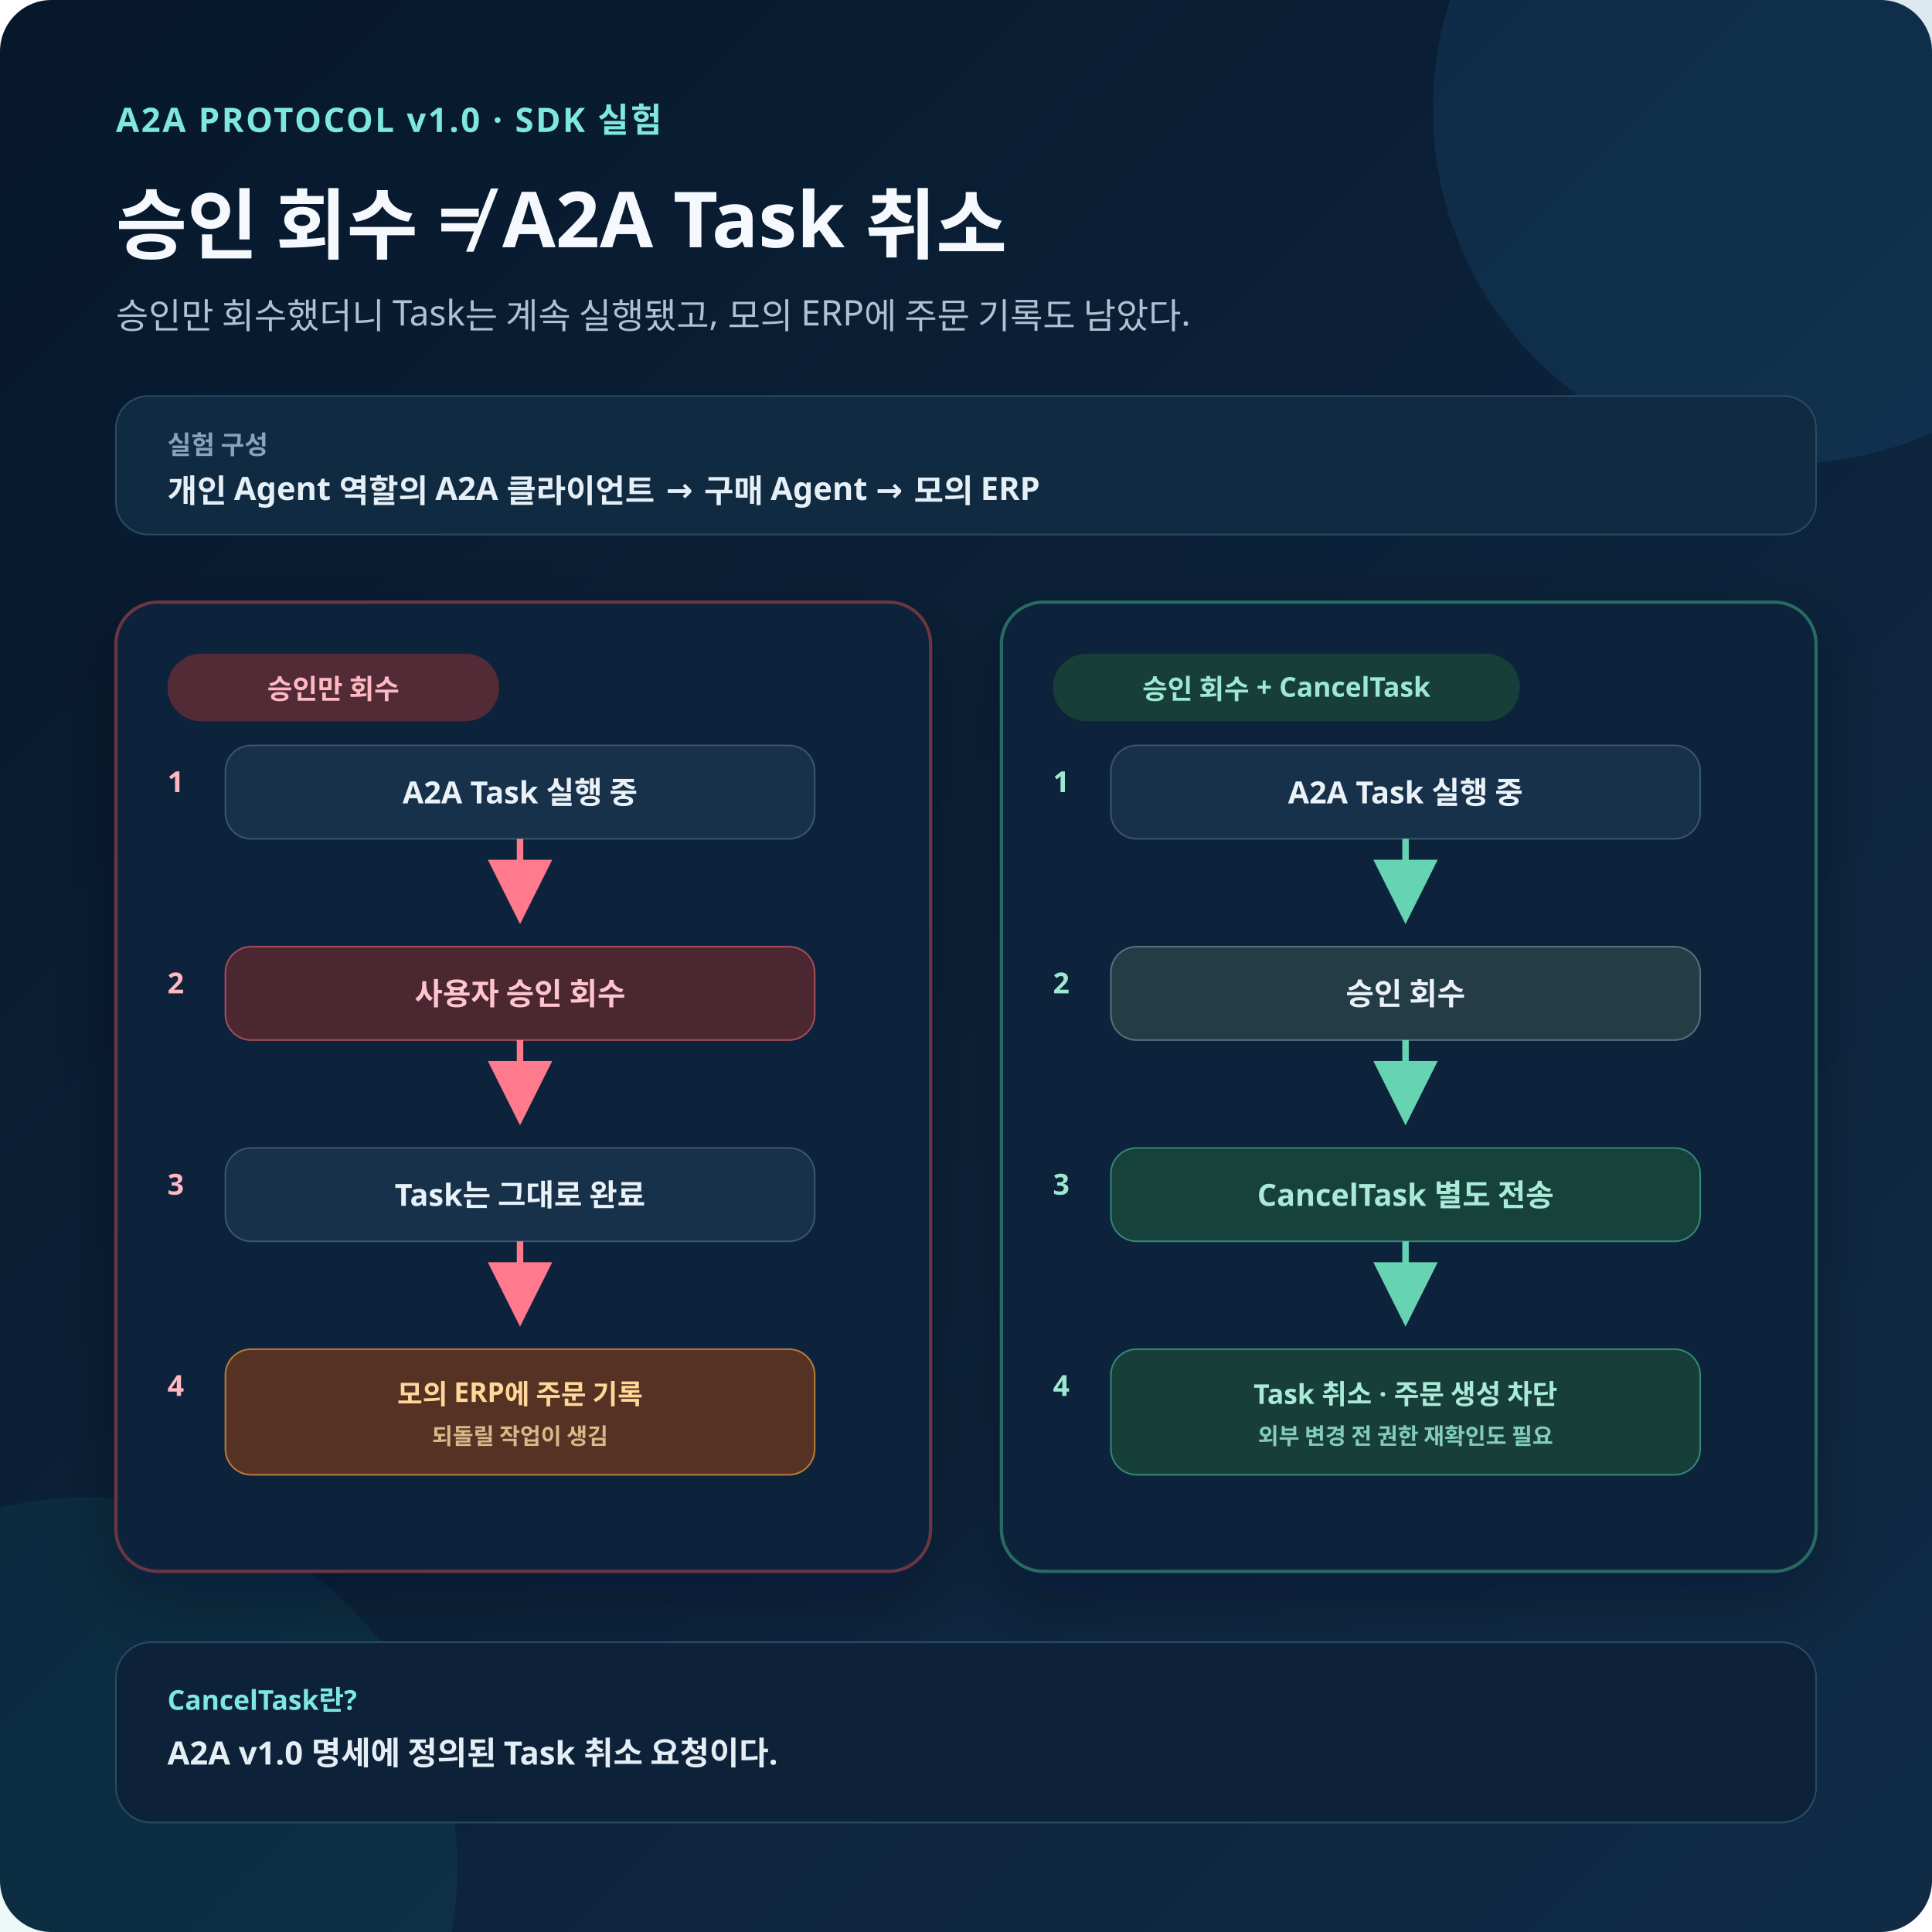
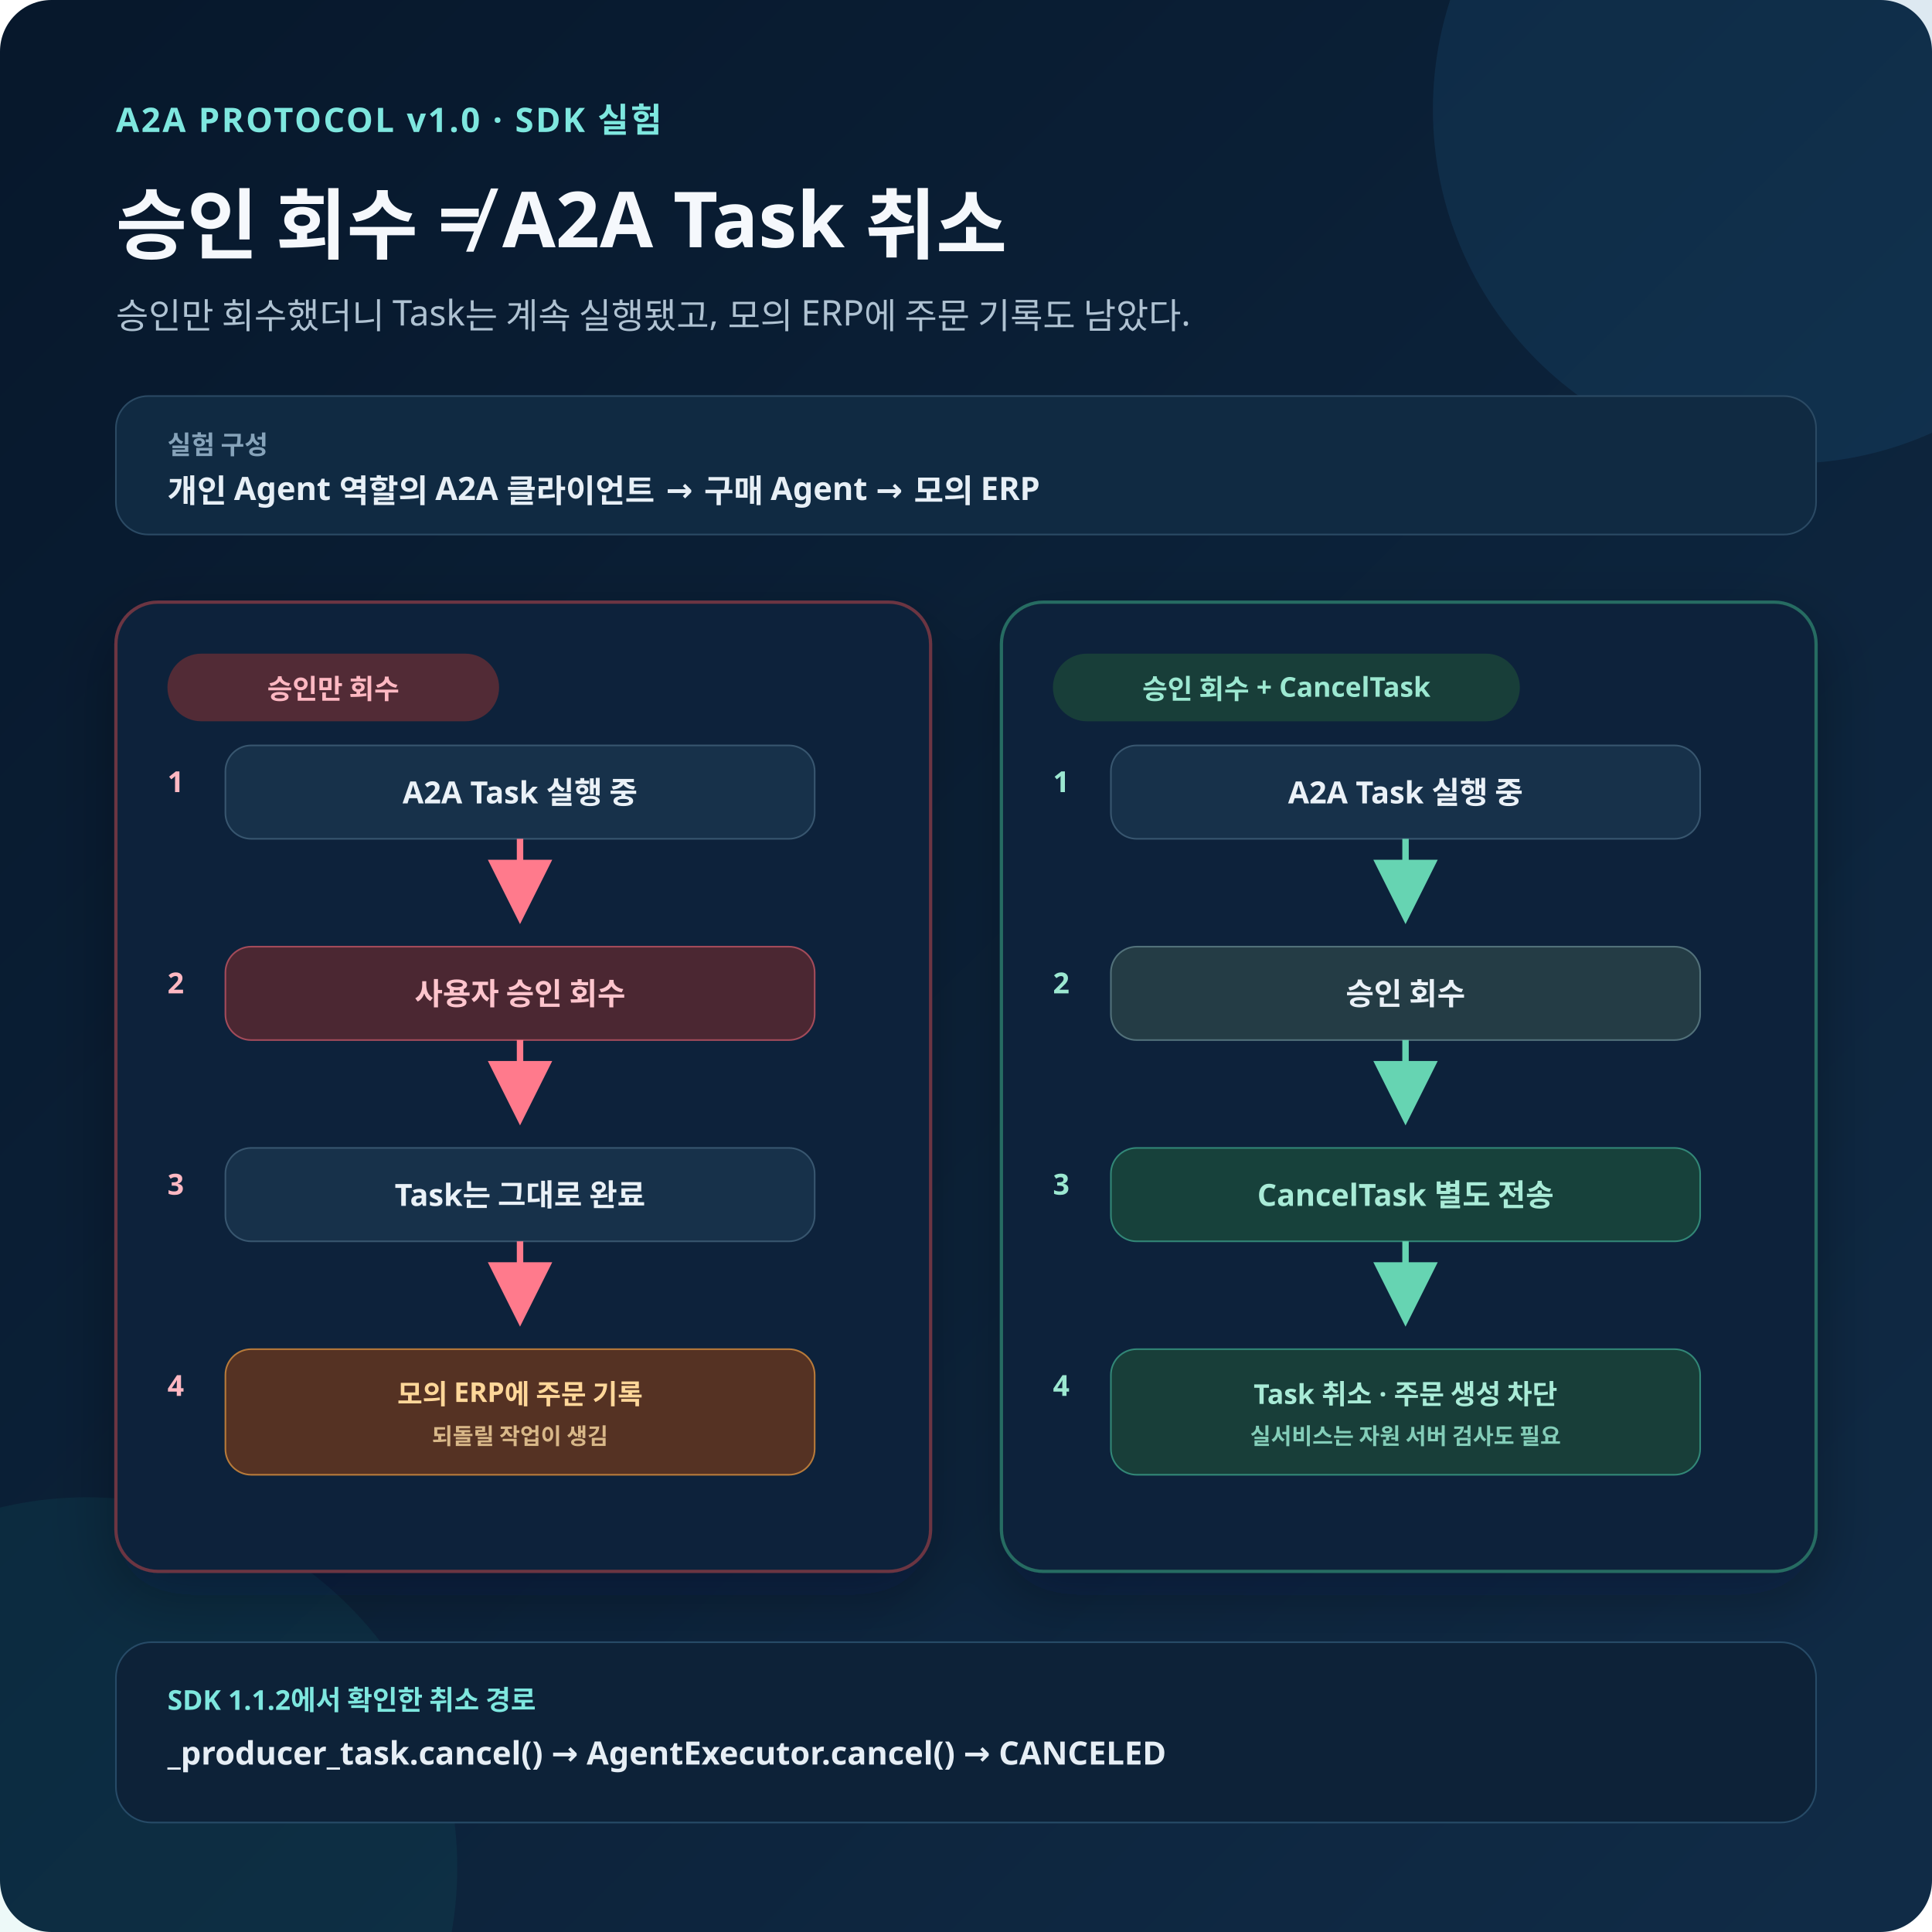
<svg xmlns="http://www.w3.org/2000/svg" width="1200" height="1200" viewBox="0 0 1200 1200" fill="none" role="img" aria-labelledby="title desc">
  <defs>
    <linearGradient id="background" x1="40" y1="30" x2="1160" y2="1170" gradientUnits="userSpaceOnUse">
      <stop stop-color="#07182C" />
      <stop offset="1" stop-color="#102B46" />
    </linearGradient>
    <filter id="shadow" x="-20%" y="-20%" width="140%" height="150%">
      <feDropShadow dx="0" dy="14" stdDeviation="20" flood-color="#020B14" flood-opacity="0.32" />
    </filter>
    <marker id="arrowRed" markerWidth="10" markerHeight="10" refX="8" refY="5" orient="auto">
      <path d="M0 0L10 5L0 10V0Z" fill="#FF7A8C" />
    </marker>
    <marker id="arrowGreen" markerWidth="10" markerHeight="10" refX="8" refY="5" orient="auto">
      <path d="M0 0L10 5L0 10V0Z" fill="#66D4B2" />
    </marker>
  </defs>
  <rect width="1200" height="1200" rx="32" fill="url(#background)" />
  <circle cx="1110" cy="68" r="220" fill="#2975A6" fill-opacity="0.16" />
  <circle cx="54" cy="1160" r="230" fill="#25B7AD" fill-opacity="0.08" />
  <g font-family="Pretendard, Apple SD Gothic Neo, sans-serif">
    <text x="72" y="82" fill="#7EE7DF" font-size="21" font-weight="700" letter-spacing="1.2">A2A PROTOCOL v1.0 · SDK 실험</text>
    <text x="72" y="157" fill="#F5F8FC" font-size="48" font-weight="760">승인 회수 ≠ A2A Task 취소</text>
    <text x="72" y="204" fill="#AFC2D2" font-size="22">승인만 회수했더니 Task는 계속 실행됐고, 모의 ERP에 주문 기록도 남았다.</text>
    <rect x="72" y="246" width="1056" height="86" rx="20" fill="#102A42" stroke="#2B4A64" />
    <text x="104" y="282" fill="#86A3BA" font-size="16" font-weight="700">실험 구성</text>
    <text x="104" y="312" fill="#E7EFF6" font-size="20" font-weight="650">개인 Agent 역할의 A2A 클라이언트  →  구매 Agent  →  모의 ERP</text>
    <g filter="url(#shadow)">
      <rect x="72" y="374" width="506" height="602" rx="26" fill="#10243A" stroke="#6C3543" stroke-width="2" />
      <rect x="622" y="374" width="506" height="602" rx="26" fill="#10243A" stroke="#286C62" stroke-width="2" />
    </g>
    <rect x="104" y="406" width="206" height="42" rx="21" fill="#522B36" />
    <text x="207" y="434" fill="#FFB8C2" font-size="17" font-weight="750" text-anchor="middle">승인만 회수</text>
    <text x="104" y="492" fill="#FFB8C2" font-size="18" font-weight="700">1</text>
    <rect x="140" y="463" width="366" height="58" rx="16" fill="#17314A" stroke="#38566F" />
    <text x="323" y="499" fill="#EAF1F7" font-size="19" font-weight="700" text-anchor="middle">A2A Task 실행 중</text>
    <line x1="323" y1="521" x2="323" y2="566" stroke="#FF7A8C" stroke-width="4" marker-end="url(#arrowRed)" />
    <text x="104" y="617" fill="#FFB8C2" font-size="18" font-weight="700">2</text>
    <rect x="140" y="588" width="366" height="58" rx="16" fill="#4B2732" stroke="#A34B5A" />
    <text x="323" y="624" fill="#FFC5CD" font-size="19" font-weight="700" text-anchor="middle">사용자 승인 회수</text>
    <line x1="323" y1="646" x2="323" y2="691" stroke="#FF7A8C" stroke-width="4" marker-end="url(#arrowRed)" />
    <text x="104" y="742" fill="#FFB8C2" font-size="18" font-weight="700">3</text>
    <rect x="140" y="713" width="366" height="58" rx="16" fill="#17314A" stroke="#38566F" />
    <text x="323" y="749" fill="#EAF1F7" font-size="19" font-weight="700" text-anchor="middle">Task는 그대로 완료</text>
    <line x1="323" y1="771" x2="323" y2="816" stroke="#FF7A8C" stroke-width="4" marker-end="url(#arrowRed)" />
    <text x="104" y="867" fill="#FFB8C2" font-size="18" font-weight="700">4</text>
    <rect x="140" y="838" width="366" height="78" rx="16" fill="#553223" stroke="#B77A3A" />
    <text x="323" y="872" fill="#FFD799" font-size="17" font-weight="700" text-anchor="middle">모의 ERP에 주문 기록</text>
    <text x="323" y="897" fill="#D8B788" font-size="14" font-weight="650" text-anchor="middle">되돌릴 작업이 생김</text>
    <rect x="654" y="406" width="290" height="42" rx="21" fill="#183E39" />
    <text x="799" y="434" fill="#9CE8D1" font-size="17" font-weight="750" text-anchor="middle">승인 회수 + CancelTask</text>
    <text x="654" y="492" fill="#9CE8D1" font-size="18" font-weight="700">1</text>
    <rect x="690" y="463" width="366" height="58" rx="16" fill="#17314A" stroke="#38566F" />
    <text x="873" y="499" fill="#EAF1F7" font-size="19" font-weight="700" text-anchor="middle">A2A Task 실행 중</text>
    <line x1="873" y1="521" x2="873" y2="566" stroke="#66D4B2" stroke-width="4" marker-end="url(#arrowGreen)" />
    <text x="654" y="617" fill="#9CE8D1" font-size="18" font-weight="700">2</text>
    <rect x="690" y="588" width="366" height="58" rx="16" fill="#243C45" stroke="#52717A" />
    <text x="873" y="624" fill="#EAF1F7" font-size="19" font-weight="700" text-anchor="middle">승인 회수</text>
    <line x1="873" y1="646" x2="873" y2="691" stroke="#66D4B2" stroke-width="4" marker-end="url(#arrowGreen)" />
    <text x="654" y="742" fill="#9CE8D1" font-size="18" font-weight="700">3</text>
    <rect x="690" y="713" width="366" height="58" rx="16" fill="#17413B" stroke="#328777" />
    <text x="873" y="749" fill="#A9EBD7" font-size="19" font-weight="750" text-anchor="middle">CancelTask 별도 전송</text>
    <line x1="873" y1="771" x2="873" y2="816" stroke="#66D4B2" stroke-width="4" marker-end="url(#arrowGreen)" />
    <text x="654" y="867" fill="#9CE8D1" font-size="18" font-weight="700">4</text>
    <rect x="690" y="838" width="366" height="78" rx="16" fill="#183E39" stroke="#328777" />
    <text x="873" y="872" fill="#A9EBD7" font-size="17" font-weight="750" text-anchor="middle">Task 취소 · 주문 생성 차단</text>
-     <text x="873" y="897" fill="#83CDB8" font-size="14" font-weight="650" text-anchor="middle">외부 변경 전 권한 재확인도 필요</text>
+     <text x="873" y="897" fill="#83CDB8" font-size="14" font-weight="650" text-anchor="middle">실서비스는 자원 서버 검사도 필요</text>
    <rect x="72" y="1020" width="1056" height="112" rx="22" fill="#0D2238" stroke="#274B67" />
-     <text x="104" y="1062" fill="#7EE7DF" font-size="17" font-weight="750">CancelTask란?</text>
-     <text x="104" y="1096" fill="#E6EEF5" font-size="20" font-weight="650">A2A v1.0 명세에 정의된 Task 취소 요청이다.</text>
+     <text x="104" y="1062" fill="#7EE7DF" font-size="17" font-weight="750">SDK 1.1.2에서 확인한 취소 경로</text>
+     <text x="104" y="1096" fill="#E6EEF5" font-size="20" font-weight="650">_producer_task.cancel()  →  AgentExecutor.cancel()  →  CANCELED</text>
  </g>
</svg>
